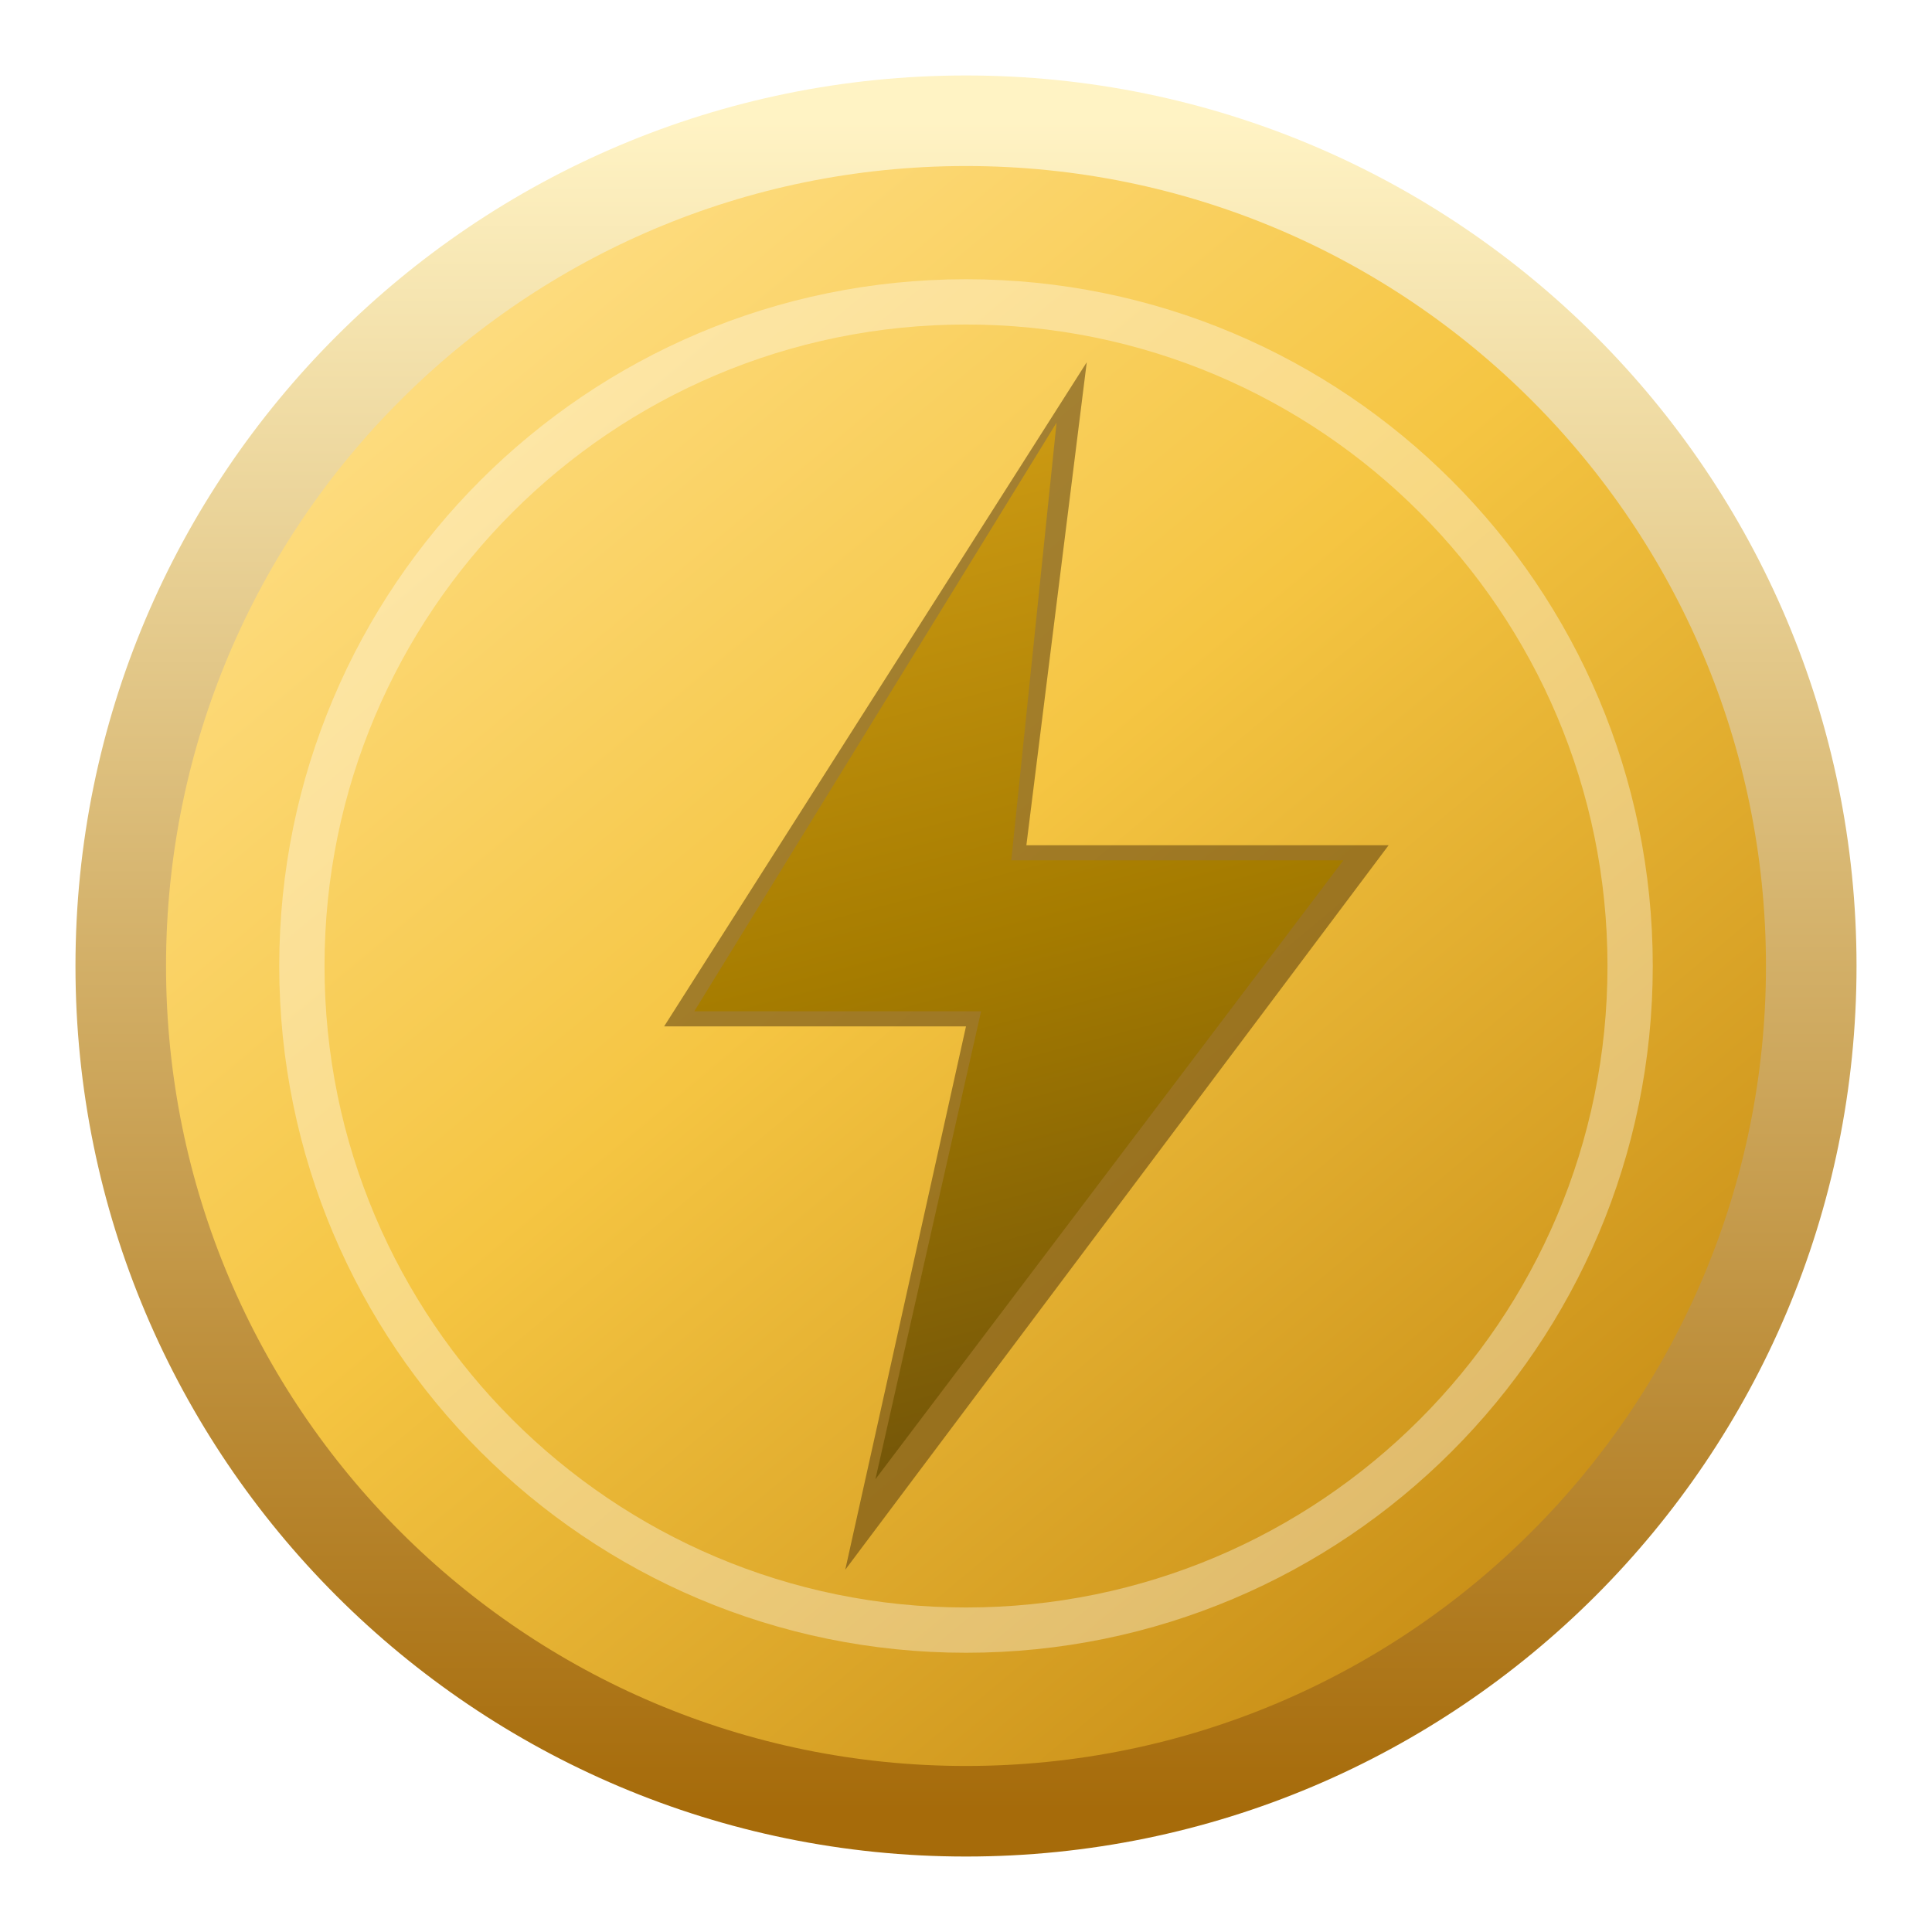
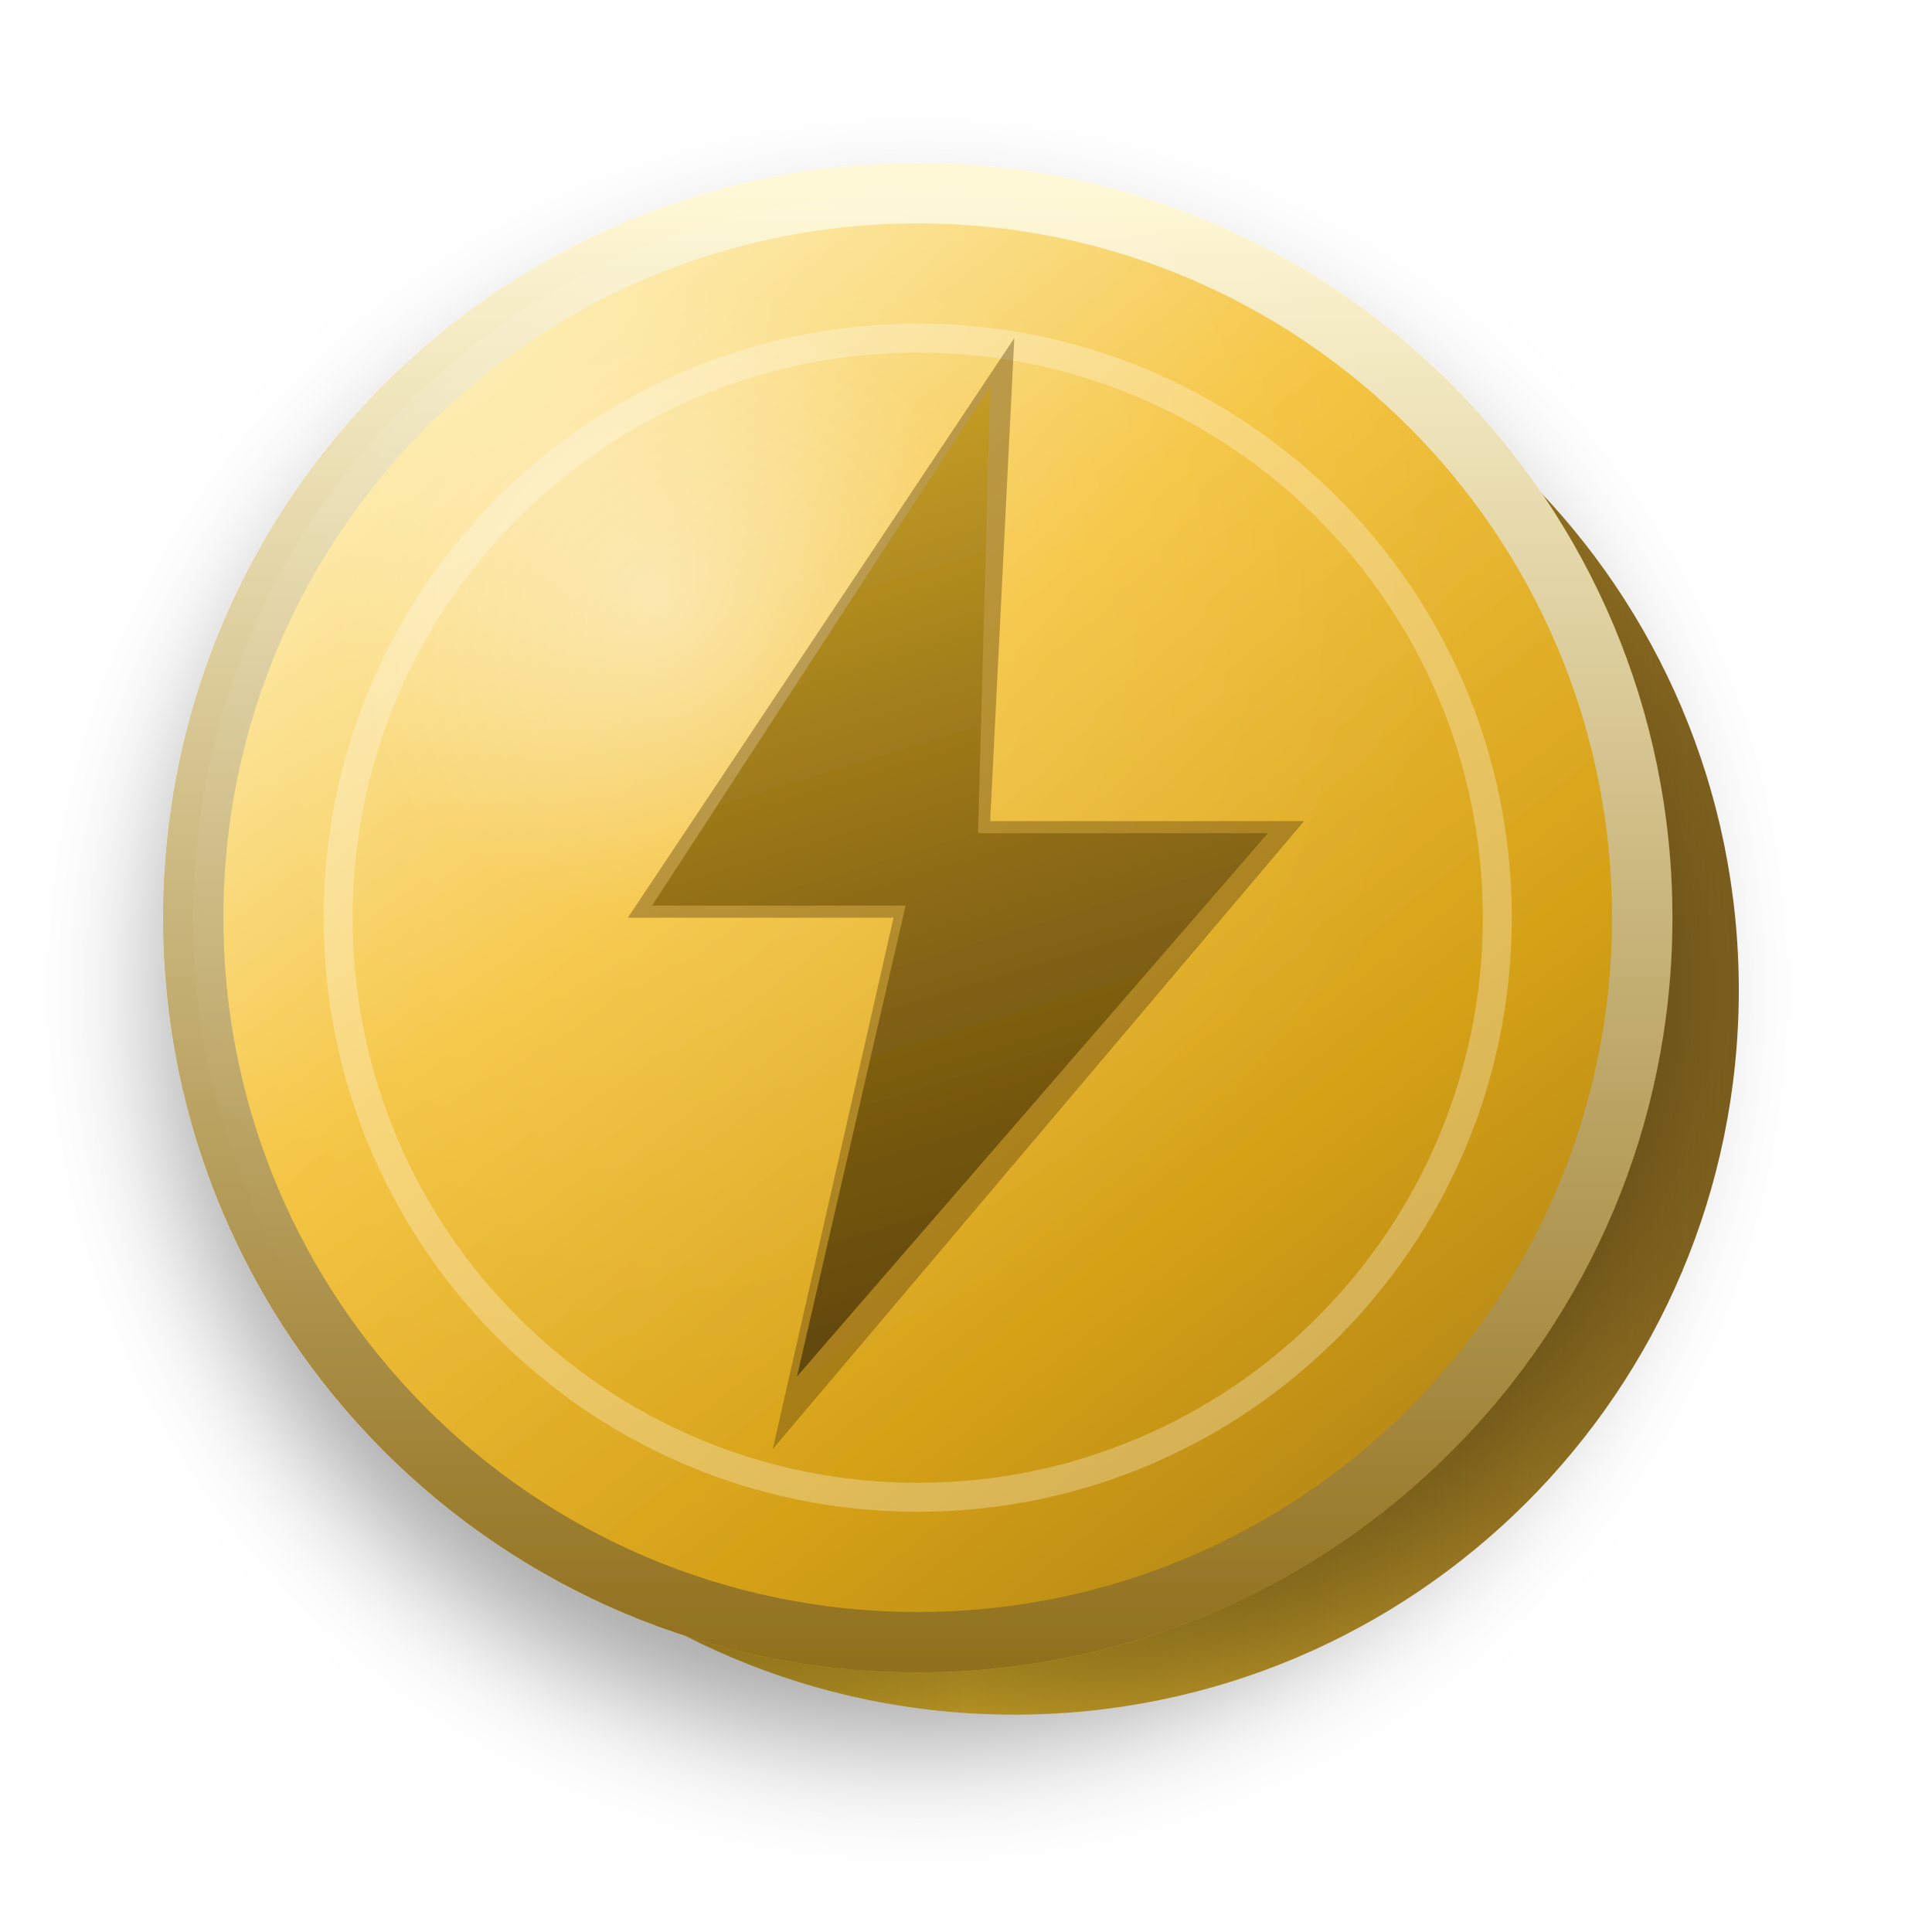
- <svg xmlns="http://www.w3.org/2000/svg" viewBox="0 0 64 64" fill="none">
+ <svg xmlns="http://www.w3.org/2000/svg" viewBox="0 0 80 80" fill="none">
  <defs>
-     <linearGradient id="g" x1="12" y1="8" x2="52" y2="56" gradientUnits="userSpaceOnUse">
-       <stop stop-color="#FFE08A" />
-       <stop offset="0.45" stop-color="#F5C542" />
-       <stop offset="1" stop-color="#C48912" />
+     <linearGradient id="face" x1="18" y1="12" x2="62" y2="68" gradientUnits="userSpaceOnUse">
+       <stop stop-color="#FFF0B8" />
+       <stop offset="0.35" stop-color="#F5C542" />
+       <stop offset="0.7" stop-color="#D4A017" />
+       <stop offset="1" stop-color="#A67C12" />
    </linearGradient>
-     <linearGradient id="rim" x1="32" y1="4" x2="32" y2="60" gradientUnits="userSpaceOnUse">
-       <stop stop-color="#FFF3C4" />
-       <stop offset="1" stop-color="#A66B0A" />
+     <linearGradient id="edge" x1="0" y1="40" x2="80" y2="40" gradientUnits="userSpaceOnUse">
+       <stop stop-color="#8B6914" />
+       <stop offset="0.5" stop-color="#E8B923" />
+       <stop offset="1" stop-color="#5C4010" />
    </linearGradient>
-     <linearGradient id="bolt" x1="28" y1="12" x2="38" y2="50" gradientUnits="userSpaceOnUse">
-       <stop stop-color="#D4A017" />
-       <stop offset="0.5" stop-color="#A67C00" />
-       <stop offset="1" stop-color="#6B4F0A" />
+     <linearGradient id="rim" x1="40" y1="8" x2="40" y2="72" gradientUnits="userSpaceOnUse">
+       <stop stop-color="#FFF8D6" />
+       <stop offset="1" stop-color="#8B6914" />
    </linearGradient>
+     <linearGradient id="bolt" x1="34" y1="16" x2="48" y2="62" gradientUnits="userSpaceOnUse">
+       <stop stop-color="#C9A227" />
+       <stop offset="0.45" stop-color="#8B6914" />
+       <stop offset="1" stop-color="#4A3508" />
+     </linearGradient>
+     <radialGradient id="shine" cx="32%" cy="28%" r="55%">
+       <stop stop-color="#FFFFFF" stop-opacity="0.45" />
+       <stop offset="0.4" stop-color="#FFFFFF" stop-opacity="0.08" />
+       <stop offset="1" stop-color="#FFFFFF" stop-opacity="0" />
+     </radialGradient>
+     <filter id="soft" x="-20%" y="-20%" width="140%" height="140%">
+       <feDropShadow dx="0" dy="3" stdDeviation="2.5" flood-color="#000" flood-opacity="0.35" />
+     </filter>
  </defs>
-   <circle cx="32" cy="32" r="28" fill="url(#g)" stroke="url(#rim)" stroke-width="3" />
-   <circle cx="32" cy="32" r="22" fill="none" stroke="rgba(255,255,255,0.35)" stroke-width="1.5" />
-   <path d="M36 12 L22 34 H32 L28 52 L46 28 H34 L36 12Z" fill="#5C4010" opacity="0.55" />
-   <path d="M35 14 L23 33.5 H32.5 L29 49 L44.5 28.5 H33.5 L35 14Z" fill="url(#bolt)" />
+   <ellipse cx="42" cy="41" rx="30" ry="30" fill="url(#edge)" opacity="0.95" />
+   <g filter="url(#soft)">
+     <circle cx="38" cy="38" r="30" fill="url(#face)" stroke="url(#rim)" stroke-width="2.5" />
+     <circle cx="38" cy="38" r="24" fill="none" stroke="rgba(255,255,255,0.28)" stroke-width="1.2" />
+     <circle cx="38" cy="38" r="30" fill="url(#shine)" />
+     <path d="M42 14 L26 38 H37 L32 60 L54 34 H41 L42 14Z" fill="#5C4010" opacity="0.4" />
+     <path d="M41 16 L27 37.5 H37.5 L33 57 L52.5 34.5 H40.5 L41 16Z" fill="url(#bolt)" />
+   </g>
</svg>
